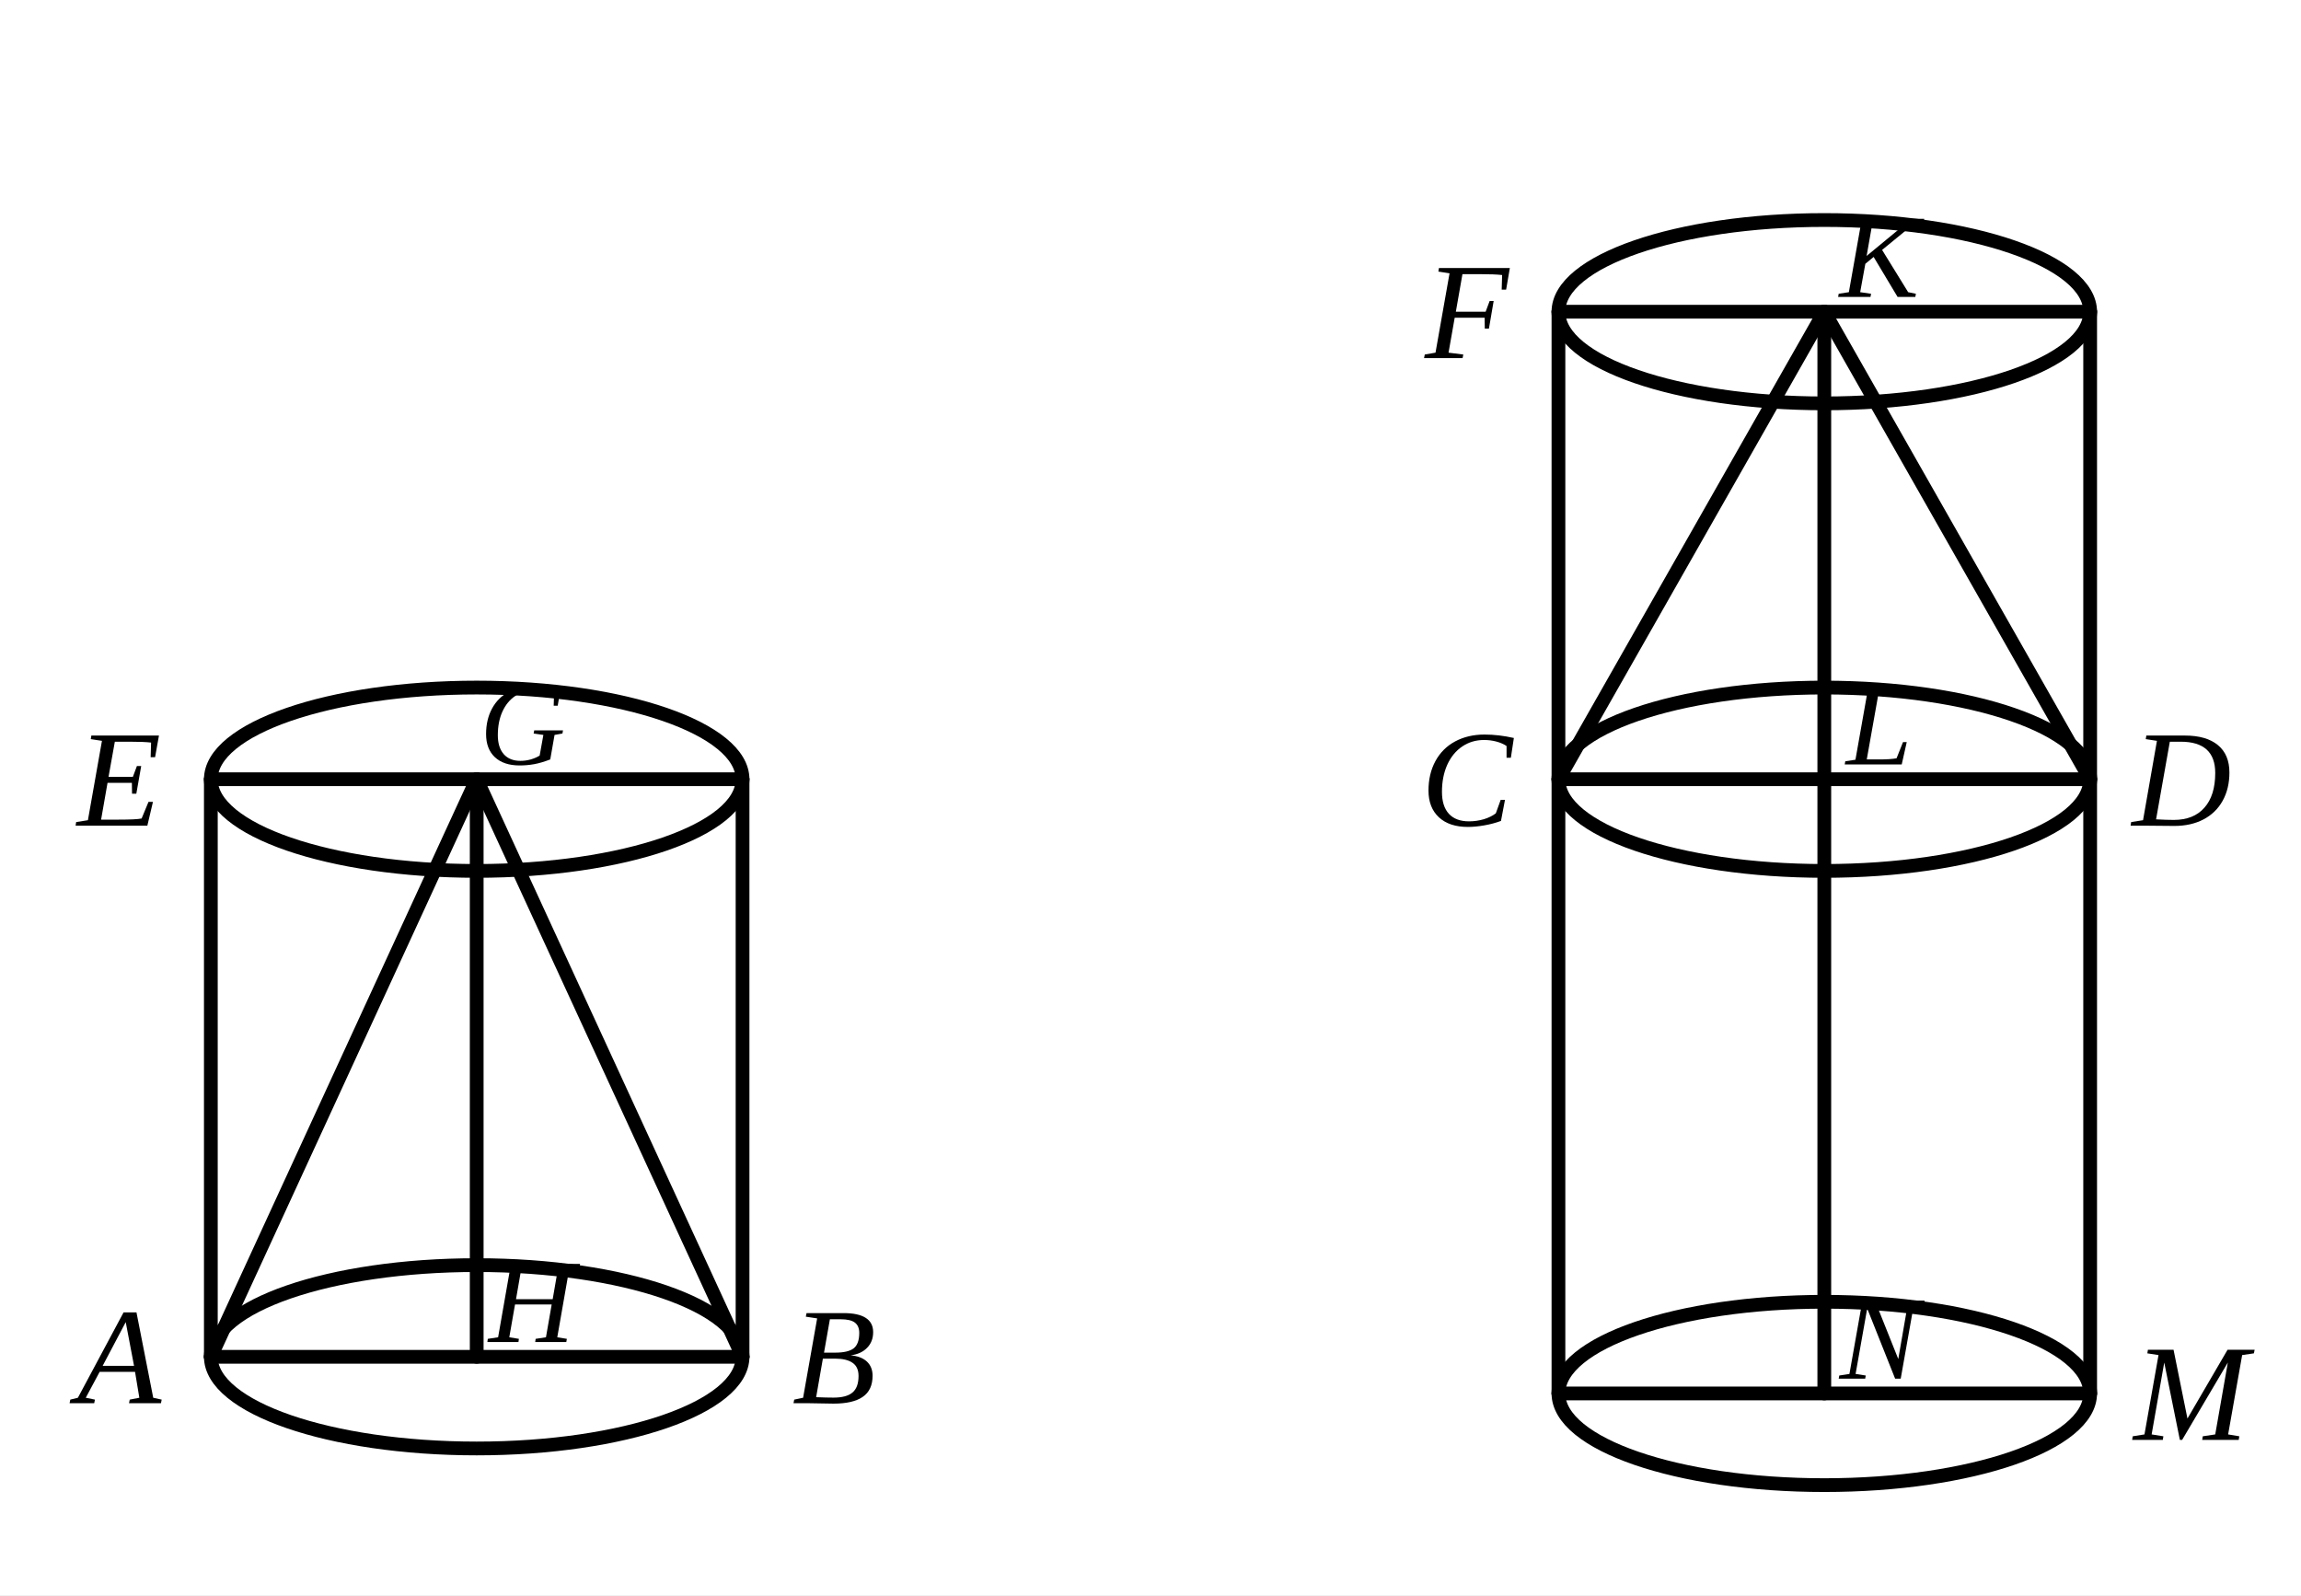
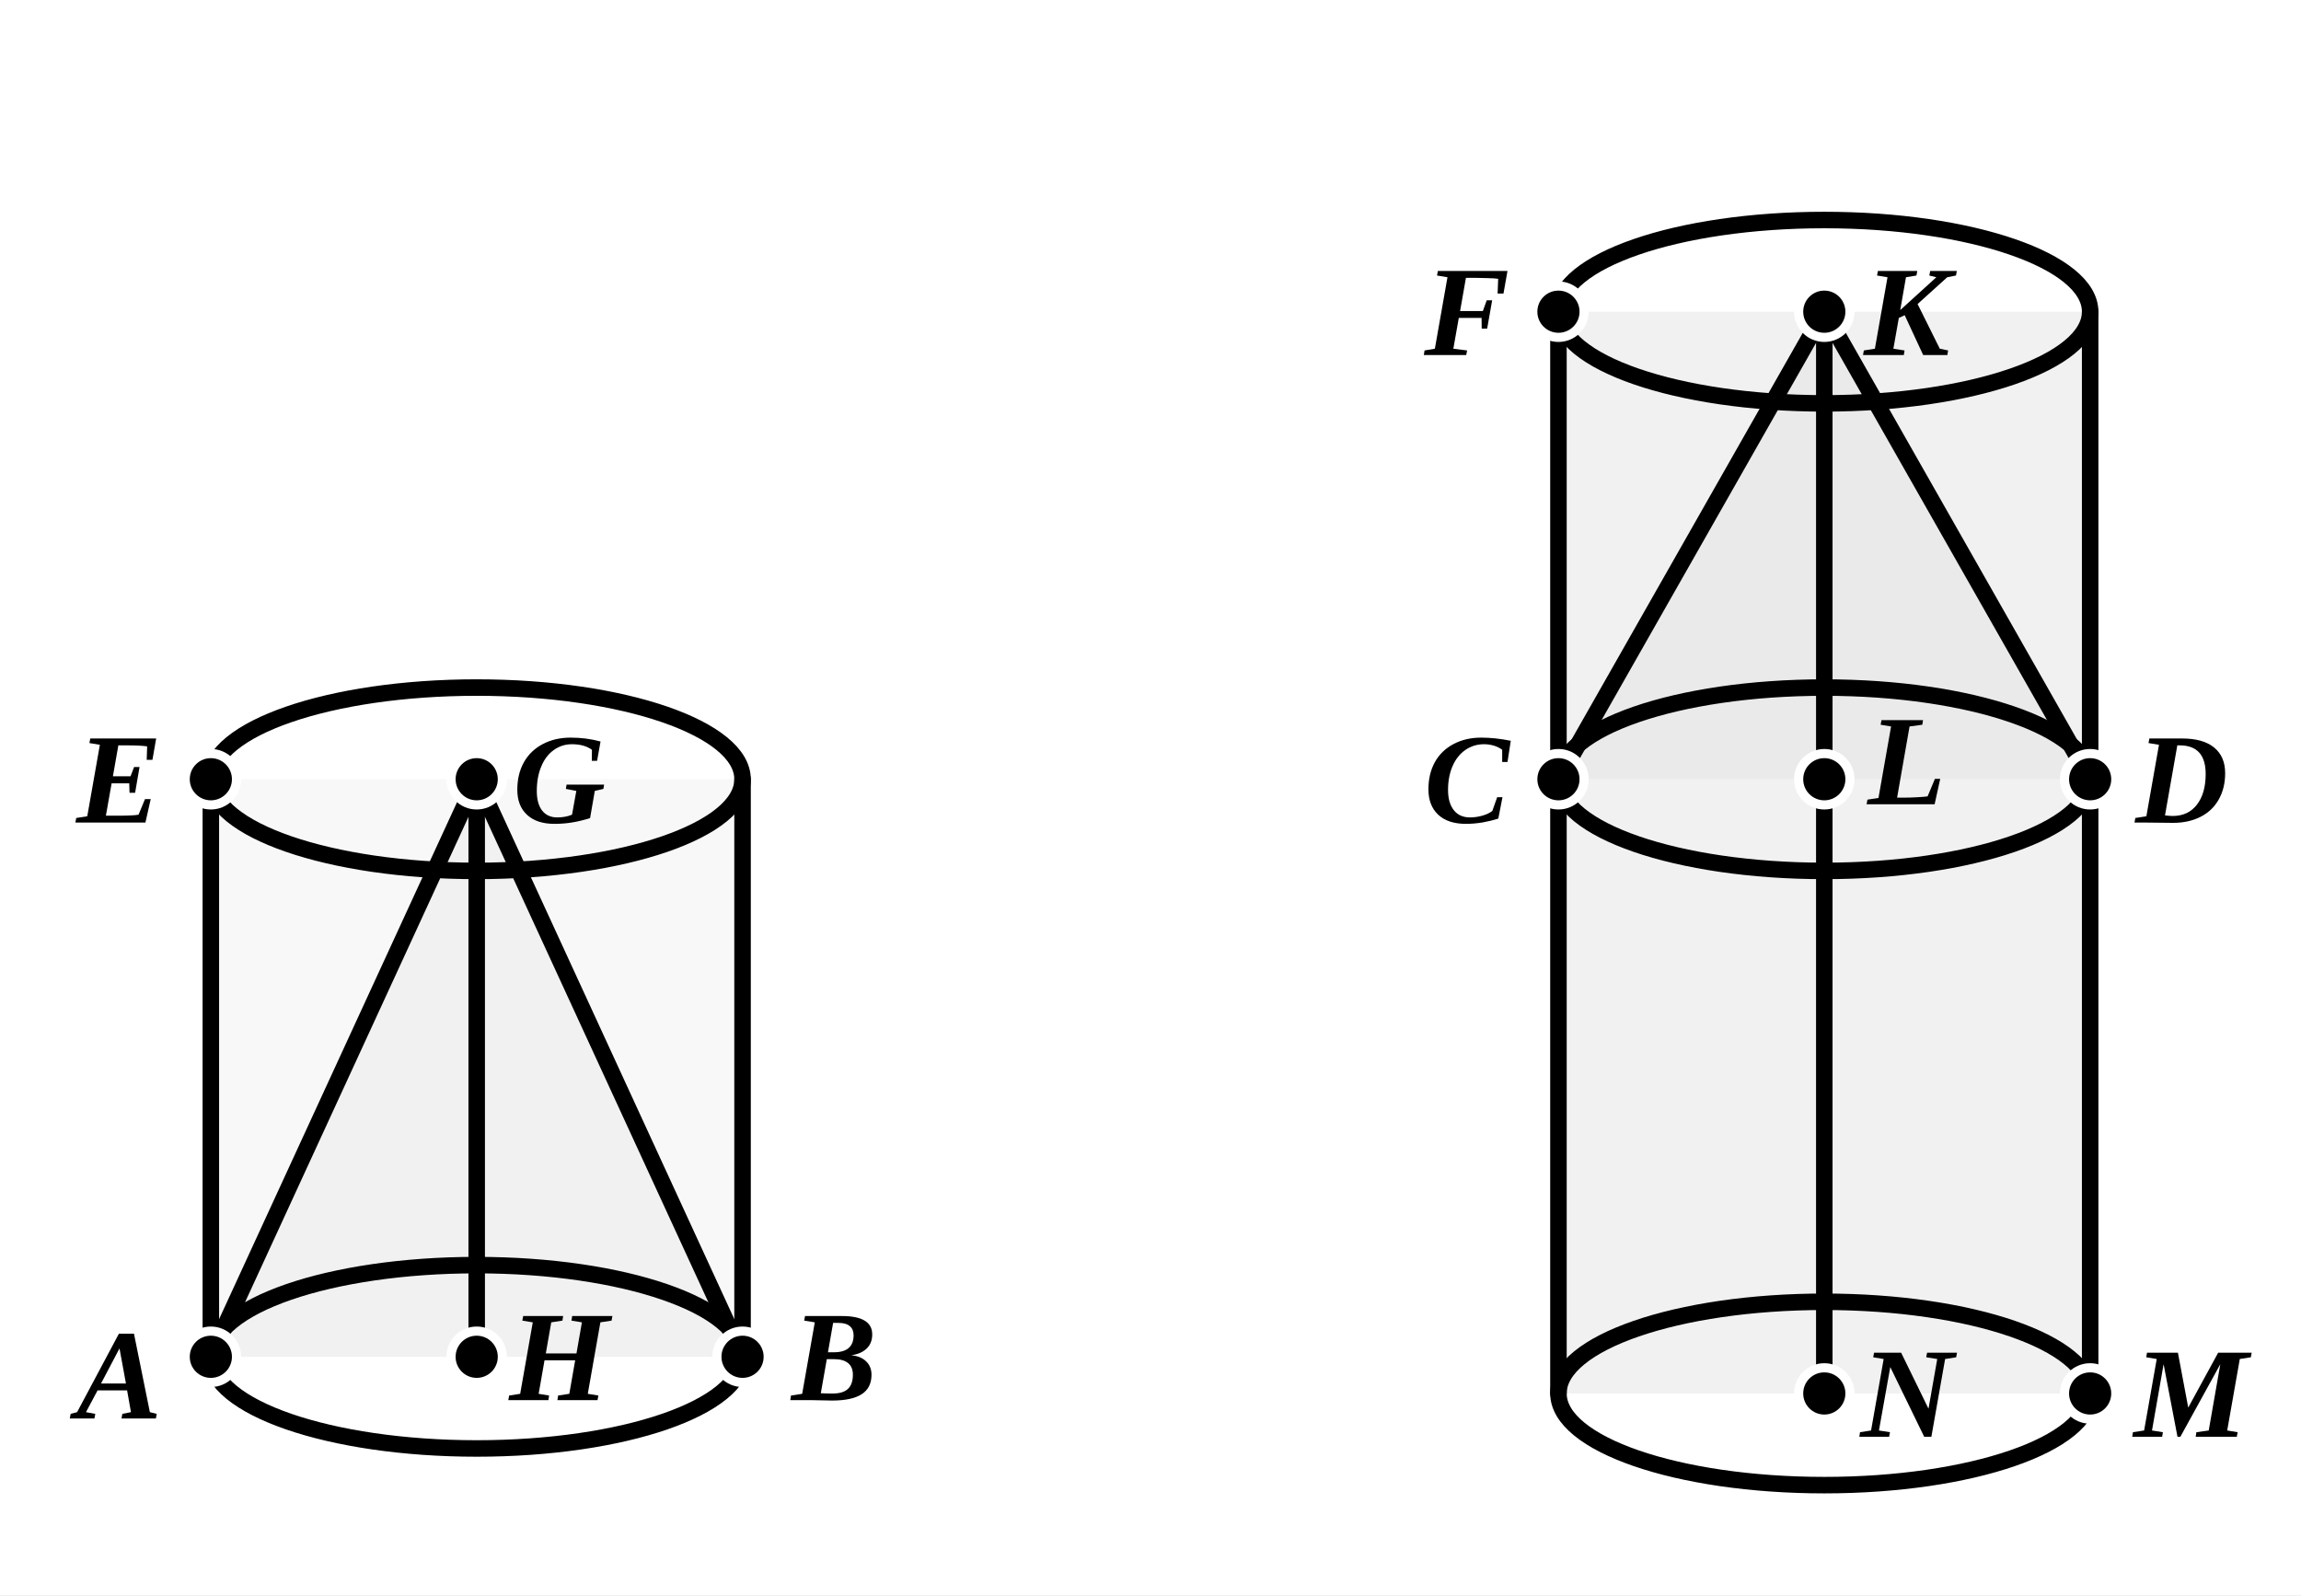
- <svg xmlns="http://www.w3.org/2000/svg" viewBox="0 0 251 174" width="100%" height="100%">
+ <svg xmlns="http://www.w3.org/2000/svg" viewBox="0 0 251 174" width="251" height="174" class="euclid-graphic" data-graphic-id="0423.g1" data-folio="0423" data-graphic="g1" data-proposition="XII.14">
  <style>
-     .bg { fill: #ffffff; }
-     .line { stroke: #000000; stroke-width: 1.5; stroke-linecap: round; stroke-linejoin: round; fill: none; }
-     .dashed { stroke: #000000; stroke-width: 1.3; stroke-dasharray: 4,3; stroke-linecap: round; stroke-linejoin: round; fill: none; }
-     .geom:hover { stroke: #0284c7; stroke-width: 2.5; cursor: pointer; }
-     .label { font-family: "Times New Roman", Times, serif; font-size: 15px; font-style: italic; fill: #000000; text-anchor: middle; dominant-baseline: central; user-select: none; }
-     .label:hover { fill: #0284c7; font-weight: bold; cursor: pointer; }
+     .euclid-graphic {
+       font-family: 'Times New Roman', 'Georgia', serif;
+       font-style: italic;
+       background-color: #ffffff;
+     }
+     .geom-line, .geom-circle {
+       stroke: #000000;
+       stroke-width: 1.8;
+       stroke-linecap: round;
+       stroke-linejoin: round;
+       fill: none;
+       transition: stroke 0.15s, stroke-width 0.15s;
+     }
+     .geom-polygon {
+       fill: #000000;
+       fill-opacity: 0.03;
+       stroke: none;
+       transition: fill-opacity 0.15s;
+     }
+     .wedge, .angle {
+       fill: #ef4444;
+       fill-opacity: 0.24;
+       stroke: #ef4444;
+       stroke-width: 2;
+       stroke-linejoin: round;
+       transition: opacity 0.12s ease;
+     }
+     .geom-point {
+       fill: #000000;
+       stroke: #ffffff;
+       stroke-width: 1;
+     }
+     .geom-label {
+       font-size: 14px;
+       font-weight: bold;
+       fill: #000000;
+       text-anchor: middle;
+       dominant-baseline: central;
+       user-select: none;
+     }
+     .geom-overlay {
+       opacity: 0;
+       pointer-events: none;
+       transition: opacity 0.12s ease;
+     }
+     [data-ref]:hover, .highlight, .geom-highlight-active {
+       opacity: 1 !important;
+       stroke: #ef4444 !important;
+       stroke-width: 3.5 !important;
+       cursor: pointer;
+     }
+     text[data-ref]:hover, text.highlight, text.geom-highlight-active {
+       fill: #ef4444 !important;
+       stroke: none !important;
+     }
+     .geom-polygon:hover, .geom-polygon.highlight, polygon.geom-highlight-active,
+     path.wedge.geom-highlight-active, path.angle.geom-highlight-active {
+       opacity: 1 !important;
+       fill-opacity: 0.24 !important;
+       fill: #ef4444 !important;
+       stroke: #ef4444 !important;
+       stroke-width: 2.5 !important;
+     }
+     .geom-point:hover, .geom-point.highlight, circle.geom-point.geom-highlight-active {
+       r: 4.5 !important;
+       fill: #ef4444 !important;
+       stroke: #ffffff !important;
+       stroke-width: 1.5 !important;
+     }
  </style>
-   <rect class="bg" width="251" height="174" />
-   <ellipse class="line geom" cx="52" cy="85" rx="29" ry="10" />
-   <ellipse class="line geom" cx="52" cy="148" rx="29" ry="10" />
-   <line class="line geom" x1="23" y1="85" x2="81" y2="85" />
-   <line class="line geom" x1="23" y1="148" x2="81" y2="148" />
-   <line class="line geom" x1="23" y1="85" x2="23" y2="148" />
-   <line class="line geom" x1="81" y1="85" x2="81" y2="148" />
-   <line class="line geom" x1="52" y1="85" x2="52" y2="148" />
-   <line class="line geom" x1="52" y1="85" x2="23" y2="148" />
-   <line class="line geom" x1="52" y1="85" x2="81" y2="148" />
-   <text class="label" x="13" y="85">E</text>
-   <text class="label" x="57" y="79" style="font-size: 13px;">G</text>
-   <text class="label" x="13" y="148">A</text>
-   <text class="label" x="58" y="142" style="font-size: 13px;">H</text>
-   <text class="label" x="91" y="148">B</text>
-   <ellipse class="line geom" cx="199" cy="34" rx="29" ry="10" />
-   <ellipse class="line geom" cx="199" cy="85" rx="29" ry="10" />
-   <ellipse class="line geom" cx="199" cy="152" rx="29" ry="10" />
-   <line class="line geom" x1="170" y1="34" x2="228" y2="34" />
-   <line class="line geom" x1="170" y1="85" x2="228" y2="85" />
-   <line class="line geom" x1="170" y1="152" x2="228" y2="152" />
-   <line class="line geom" x1="170" y1="34" x2="170" y2="152" />
-   <line class="line geom" x1="228" y1="34" x2="228" y2="152" />
-   <line class="line geom" x1="199" y1="34" x2="199" y2="152" />
-   <line class="line geom" x1="199" y1="34" x2="170" y2="85" />
-   <line class="line geom" x1="199" y1="34" x2="228" y2="85" />
-   <text class="label" x="160" y="34">F</text>
-   <text class="label" x="205" y="28" style="font-size: 13px;">K</text>
-   <text class="label" x="160" y="85">C</text>
-   <text class="label" x="205" y="79" style="font-size: 13px;">L</text>
-   <text class="label" x="238" y="85">D</text>
-   <text class="label" x="205" y="146" style="font-size: 13px;">N</text>
-   <text class="label" x="239" y="152">M</text>
+   <rect width="100%" height="100%" fill="#ffffff" />
+   <g id="elements">
+     <ellipse id="el-cir-EG" data-ref="( G E )" data-type="circle" cx="52.0" cy="85.0" rx="29.0" ry="10.0" class="geom-circle" />
+     <ellipse id="el-cir-AB" data-ref="( A B )" data-aliases="&lt; A B &gt; | / A B /" data-type="circle" cx="52.0" cy="148.0" rx="29.0" ry="10.0" class="geom-circle" />
+     <ellipse id="el-cir-FK" data-ref="( K F )" data-type="circle" cx="199.0" cy="34.0" rx="29.0" ry="10.0" class="geom-circle" />
+     <ellipse id="el-cir-CD" data-ref="( C D )" data-aliases="&lt; C D &gt; | / C D /" data-type="circle" cx="199.0" cy="85.0" rx="29.0" ry="10.0" class="geom-circle" />
+     <ellipse id="el-cir-NM" data-ref="( N M )" data-type="circle" cx="199.0" cy="152.0" rx="29.0" ry="10.0" class="geom-circle" />
+   </g>
+   <g id="graphics">
+     <polygon id="el-cyl-EB" data-ref="&lt; E B &gt;" data-aliases="&lt; B E &gt;" data-type="polygon" points="23.0,85.0 23.0,148.0 81.0,148.0 81.0,85.0" class="geom-polygon" />
+     <polygon id="el-cyl-FM" data-ref="&lt; F M &gt;" data-aliases="&lt; M F &gt;" data-type="polygon" points="170.0,34.0 170.0,152.0 228.0,152.0 228.0,34.0" class="geom-polygon" />
+     <polygon id="el-cyl-FD" data-ref="&lt; F D &gt;" data-aliases="&lt; D F &gt;" data-type="polygon" points="170.0,34.0 170.0,85.0 228.0,85.0 228.0,34.0" class="geom-polygon" />
+     <polygon id="el-cyl-CM" data-ref="&lt; C M &gt;" data-aliases="&lt; M C &gt;" data-type="polygon" points="170.0,85.0 170.0,152.0 228.0,152.0 228.0,85.0" class="geom-polygon" />
+     <polygon id="el-cone-ABG" data-ref="&lt; A B G &gt;" data-aliases="&lt; B A G &gt; | &lt; G A B &gt;" data-type="polygon" points="23.0,148.0 81.0,148.0 52.0,85.0" class="geom-polygon" />
+     <polygon id="el-cone-CDK" data-ref="&lt; C D K &gt;" data-aliases="&lt; D C K &gt; | &lt; K C D &gt;" data-type="polygon" points="170.0,85.0 228.0,85.0 199.0,34.0" class="geom-polygon" />
+     <line id="el-seg-EA" data-ref="/ E A /" data-aliases="/ A E /" data-type="segment" x1="23.0" y1="85.0" x2="23.0" y2="148.0" class="geom-line" />
+     <line id="el-seg-E2B" data-ref="/ E2 B /" data-type="segment" x1="81.0" y1="85.0" x2="81.0" y2="148.0" class="geom-line" />
+     <line id="el-seg-GH" data-ref="/ G H /" data-aliases="/ H G /" data-type="segment" x1="52.0" y1="85.0" x2="52.0" y2="148.0" class="geom-line" />
+     <line id="el-seg-GA" data-ref="/ G A /" data-aliases="/ A G /" data-type="segment" x1="52.0" y1="85.0" x2="23.0" y2="148.0" class="geom-line" />
+     <line id="el-seg-GB" data-ref="/ G B /" data-aliases="/ B G /" data-type="segment" x1="52.0" y1="85.0" x2="81.0" y2="148.0" class="geom-line" />
+     <line id="el-seg-FC" data-ref="/ F C /" data-aliases="/ C F /" data-type="segment" x1="170.0" y1="34.0" x2="170.0" y2="85.0" class="geom-line" />
+     <line id="el-seg-CM2" data-ref="/ C M2 /" data-type="segment" x1="170.0" y1="85.0" x2="170.0" y2="152.0" class="geom-line" />
+     <line id="el-seg-F2D" data-ref="/ F2 D /" data-type="segment" x1="228.0" y1="34.0" x2="228.0" y2="85.0" class="geom-line" />
+     <line id="el-seg-DM" data-ref="/ D M /" data-aliases="/ M D /" data-type="segment" x1="228.0" y1="85.0" x2="228.0" y2="152.0" class="geom-line" />
+     <line id="el-seg-KL" data-ref="/ K L /" data-aliases="/ L K /" data-type="segment" x1="199.0" y1="34.0" x2="199.0" y2="85.0" class="geom-line" />
+     <line id="el-seg-LN" data-ref="/ L N /" data-aliases="/ N L /" data-type="segment" x1="199.0" y1="85.0" x2="199.0" y2="152.0" class="geom-line" />
+     <line id="el-seg-KN" data-ref="/ K N /" data-aliases="/ N K /" data-type="segment" x1="199.0" y1="34.0" x2="199.0" y2="152.0" class="geom-line geom-overlay" />
+     <line id="el-seg-KC" data-ref="/ K C /" data-aliases="/ C K /" data-type="segment" x1="199.0" y1="34.0" x2="170.0" y2="85.0" class="geom-line" />
+     <line id="el-seg-KD" data-ref="/ K D /" data-aliases="/ D K /" data-type="segment" x1="199.0" y1="34.0" x2="228.0" y2="85.0" class="geom-line" />
+   </g>
+   <g id="highlights" style="pointer-events: none;">
+     <ellipse id="hl-cir-AB" data-ref="( A B )" data-aliases="&lt; A B &gt; | / A B /" cx="52.0" cy="148.0" rx="29.0" ry="10.0" class="geom-circle geom-overlay" />
+     <ellipse id="hl-cir-CD" data-ref="( C D )" data-aliases="&lt; C D &gt; | / C D /" cx="199.0" cy="85.0" rx="29.0" ry="10.0" class="geom-circle geom-overlay" />
+     <polygon id="hl-cyl-EB" data-ref="&lt; E B &gt;" data-aliases="&lt; B E &gt;" points="23.0,85.0 23.0,148.0 81.0,148.0 81.0,85.0" class="geom-polygon geom-overlay" />
+     <polygon id="hl-cyl-FM" data-ref="&lt; F M &gt;" data-aliases="&lt; M F &gt;" points="170.0,34.0 170.0,152.0 228.0,152.0 228.0,34.0" class="geom-polygon geom-overlay" />
+     <polygon id="hl-cyl-FD" data-ref="&lt; F D &gt;" data-aliases="&lt; D F &gt;" points="170.0,34.0 170.0,85.0 228.0,85.0 228.0,34.0" class="geom-polygon geom-overlay" />
+     <polygon id="hl-cyl-CM" data-ref="&lt; C M &gt;" data-aliases="&lt; M C &gt;" points="170.0,85.0 170.0,152.0 228.0,152.0 228.0,85.0" class="geom-polygon geom-overlay" />
+     <polygon id="hl-cone-ABG" data-ref="&lt; A B G &gt;" data-aliases="&lt; B A G &gt; | &lt; G A B &gt;" points="23.0,148.0 81.0,148.0 52.0,85.0" class="geom-polygon geom-overlay" />
+     <polygon id="hl-cone-CDK" data-ref="&lt; C D K &gt;" data-aliases="&lt; D C K &gt; | &lt; K C D &gt;" points="170.0,85.0 228.0,85.0 199.0,34.0" class="geom-polygon geom-overlay" />
+     <line id="hl-seg-GH" data-ref="/ G H /" data-aliases="/ H G /" x1="52.0" y1="85.0" x2="52.0" y2="148.0" class="geom-line geom-overlay" />
+     <line id="hl-seg-KL" data-ref="/ K L /" data-aliases="/ L K /" x1="199.0" y1="34.0" x2="199.0" y2="85.0" class="geom-line geom-overlay" />
+     <line id="hl-seg-LN" data-ref="/ L N /" data-aliases="/ N L /" x1="199.0" y1="85.0" x2="199.0" y2="152.0" class="geom-line geom-overlay" />
+     <line id="hl-seg-KN" data-ref="/ K N /" data-aliases="/ N K /" x1="199.0" y1="34.0" x2="199.0" y2="152.0" class="geom-line geom-overlay" />
+   </g>
+   <g id="points">
+     <circle id="el-pt-E" data-ref="E" data-type="point" cx="23.0" cy="85.0" r="2.8" class="geom-point" />
+     <circle id="el-pt-G" data-ref="G" data-type="point" cx="52.0" cy="85.0" r="2.8" class="geom-point" />
+     <circle id="el-pt-A" data-ref="A" data-type="point" cx="23.0" cy="148.0" r="2.8" class="geom-point" />
+     <circle id="el-pt-H" data-ref="H" data-type="point" cx="52.0" cy="148.0" r="2.8" class="geom-point" />
+     <circle id="el-pt-B" data-ref="B" data-type="point" cx="81.0" cy="148.0" r="2.8" class="geom-point" />
+     <circle id="el-pt-F" data-ref="F" data-type="point" cx="170.0" cy="34.0" r="2.8" class="geom-point" />
+     <circle id="el-pt-K" data-ref="K" data-type="point" cx="199.0" cy="34.0" r="2.8" class="geom-point" />
+     <circle id="el-pt-C" data-ref="C" data-type="point" cx="170.0" cy="85.0" r="2.8" class="geom-point" />
+     <circle id="el-pt-L" data-ref="L" data-type="point" cx="199.0" cy="85.0" r="2.8" class="geom-point" />
+     <circle id="el-pt-D" data-ref="D" data-type="point" cx="228.0" cy="85.0" r="2.8" class="geom-point" />
+     <circle id="el-pt-N" data-ref="N" data-type="point" cx="199.0" cy="152.0" r="2.8" class="geom-point" />
+     <circle id="el-pt-M" data-ref="M" data-type="point" cx="228.0" cy="152.0" r="2.8" class="geom-point" />
+   </g>
+   <g id="labels">
+     <text id="lbl-E" data-ref="E" x="13.0" y="85.0" class="geom-label">E</text>
+     <text id="lbl-G" data-ref="G" x="61.0" y="85.0" class="geom-label">G</text>
+     <text id="lbl-A" data-ref="A" x="13.0" y="150.0" class="geom-label">A</text>
+     <text id="lbl-H" data-ref="H" x="61.0" y="148.0" class="geom-label">H</text>
+     <text id="lbl-B" data-ref="B" x="91.0" y="148.0" class="geom-label">B</text>
+     <text id="lbl-F" data-ref="F" x="160.0" y="34.0" class="geom-label">F</text>
+     <text id="lbl-K" data-ref="K" x="208.0" y="34.0" class="geom-label">K</text>
+     <text id="lbl-C" data-ref="C" x="160.0" y="85.0" class="geom-label">C</text>
+     <text id="lbl-L" data-ref="L" x="208.0" y="83.0" class="geom-label">L</text>
+     <text id="lbl-D" data-ref="D" x="238.0" y="85.0" class="geom-label">D</text>
+     <text id="lbl-N" data-ref="N" x="208.0" y="152.0" class="geom-label">N</text>
+     <text id="lbl-M" data-ref="M" x="239.0" y="152.0" class="geom-label">M</text>
+   </g>
</svg>
